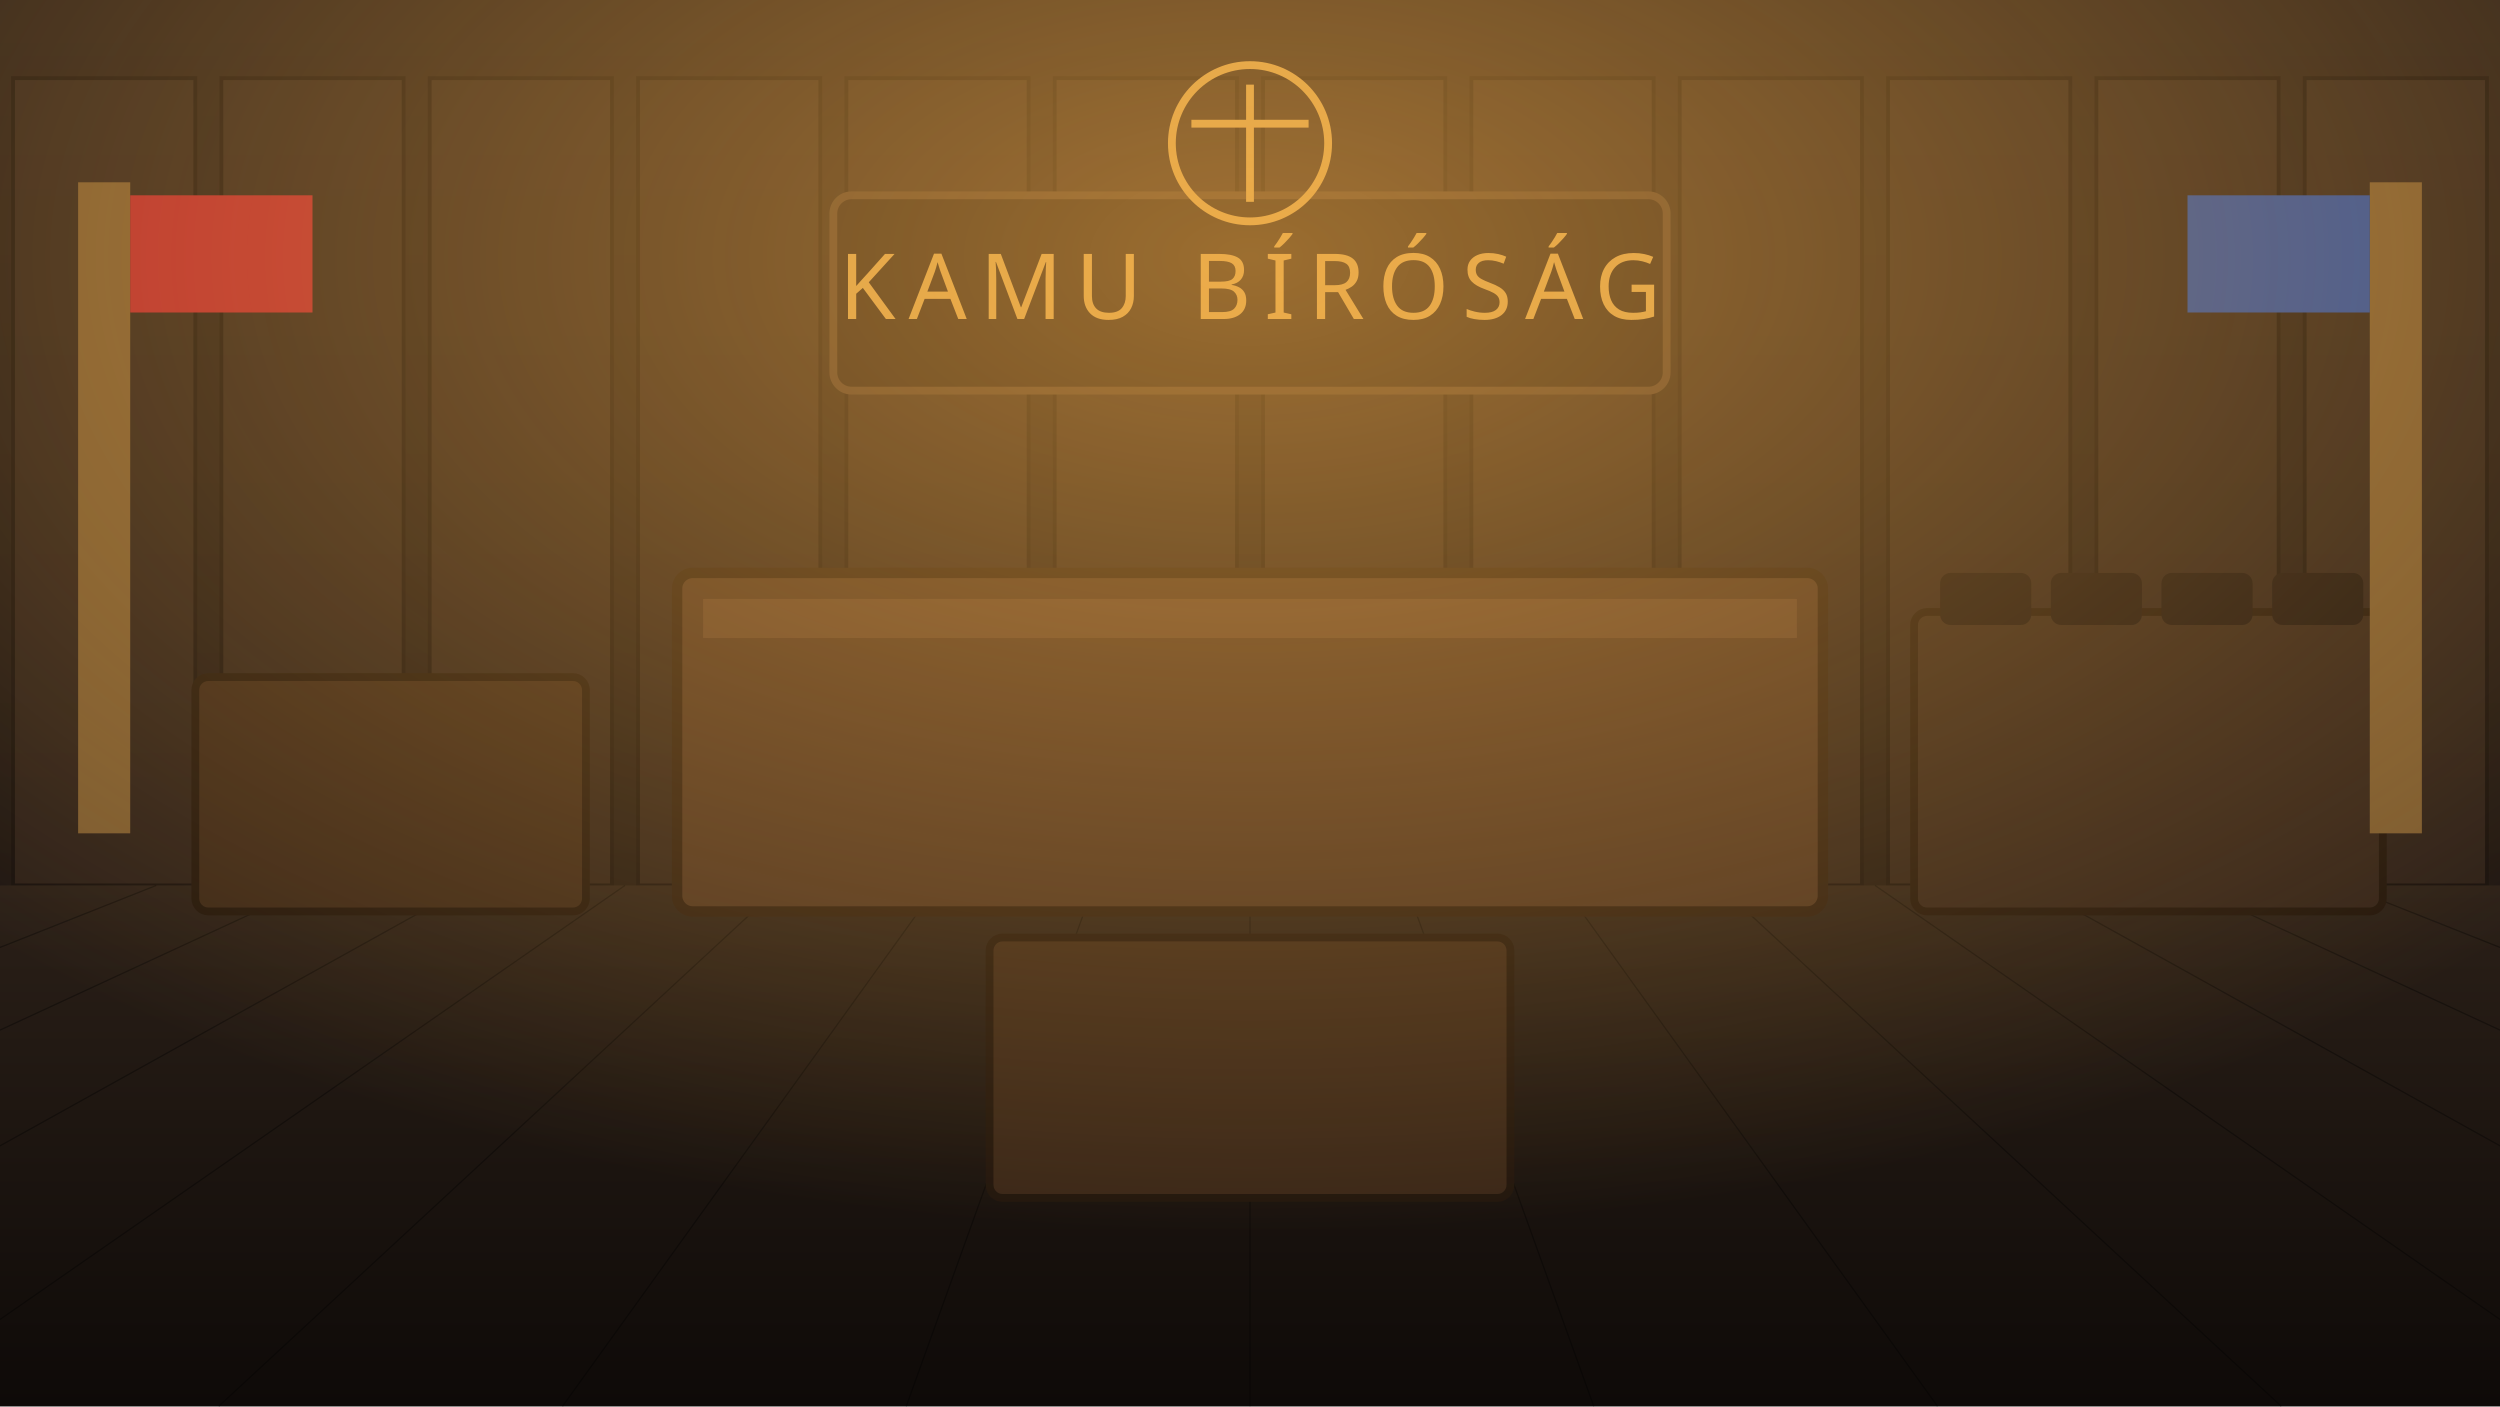
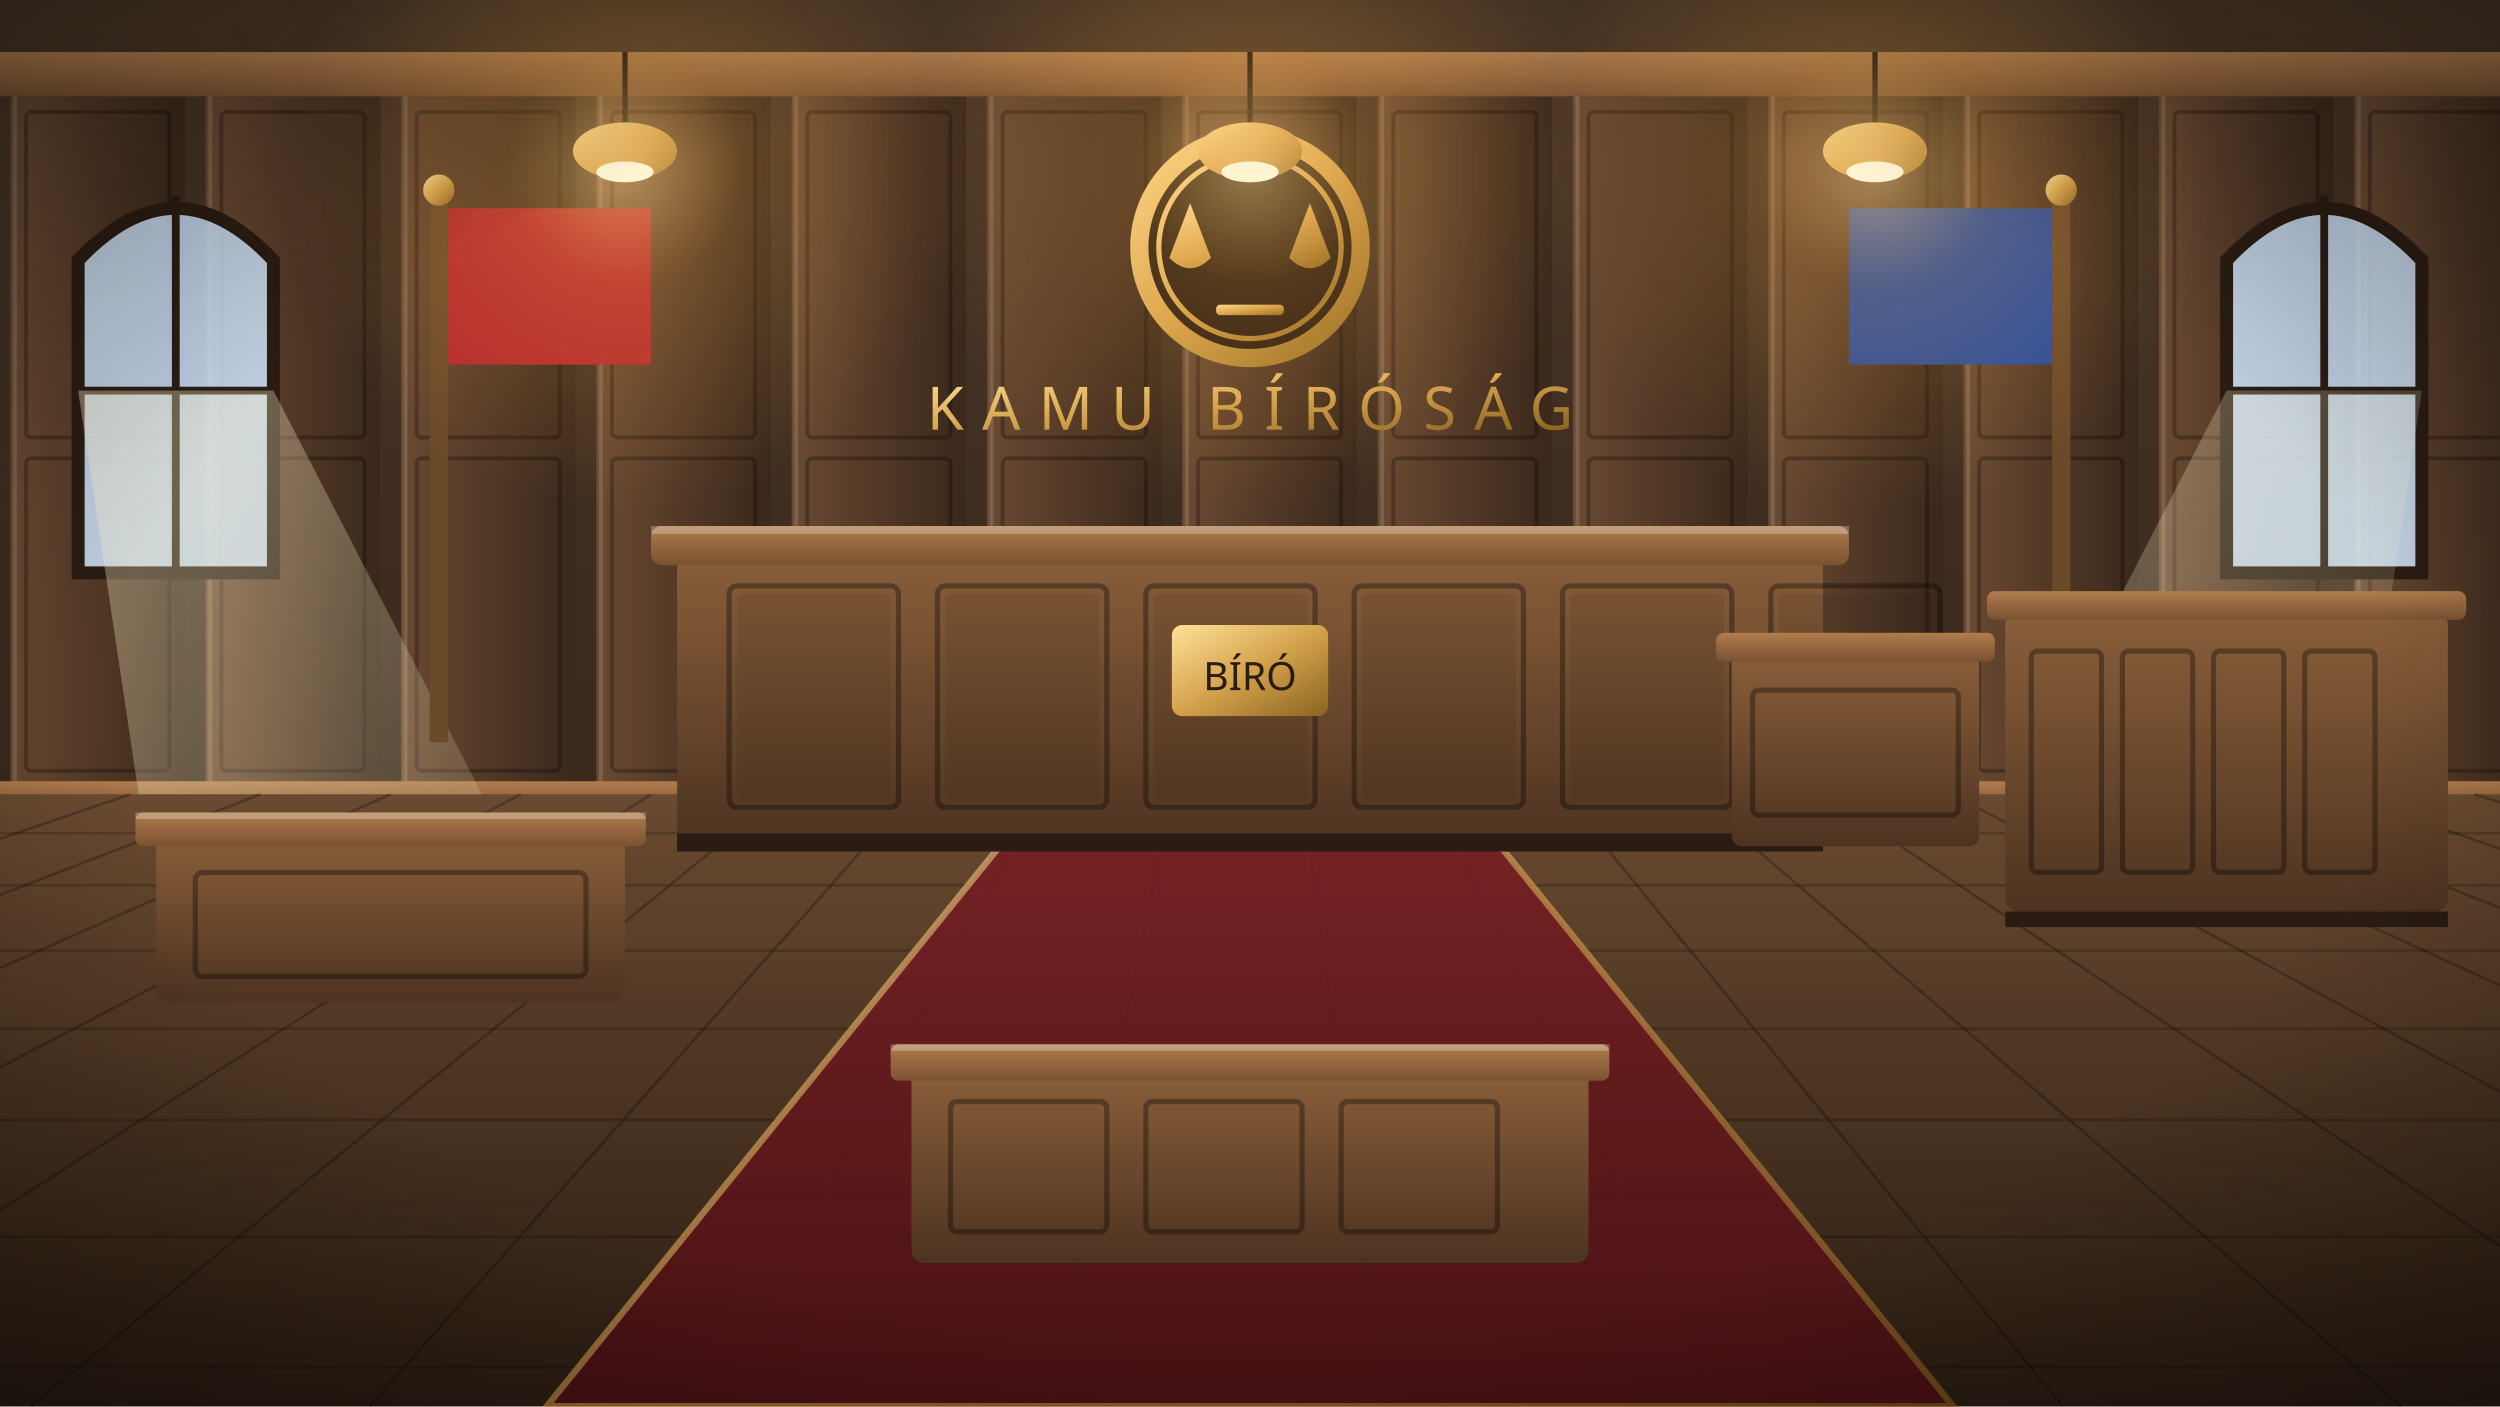
<svg xmlns="http://www.w3.org/2000/svg" viewBox="0 0 1920 1080" width="1920" height="1080">
  <defs>
    <linearGradient id="wall" x1="0" y1="0" x2="0" y2="1">
-       <stop offset="0" stop-color="#2a1f19" />
-       <stop offset="1" stop-color="#17110e" />
-     </linearGradient>
-     <radialGradient id="lamp" cx=".5" cy=".18" r=".7">
-       <stop offset="0" stop-color="#ffb347" stop-opacity=".55" />
+       <stop offset="0" stop-color="#4a3626" />
+       <stop offset="1" stop-color="#2c1f16" />
+     </linearGradient>
+     <linearGradient id="panel" x1="0" y1="0" x2="1" y2="0">
+       <stop offset="0" stop-color="#6a4a32" />
+       <stop offset=".5" stop-color="#523826" />
+       <stop offset="1" stop-color="#3a281b" />
+     </linearGradient>
+     <linearGradient id="wood" x1="0" y1="0" x2="0" y2="1">
+       <stop offset="0" stop-color="#8a5f3a" />
+       <stop offset="1" stop-color="#4d3320" />
+     </linearGradient>
+     <linearGradient id="woodl" x1="0" y1="0" x2="0" y2="1">
+       <stop offset="0" stop-color="#b07c4c" />
+       <stop offset="1" stop-color="#7a5232" />
+     </linearGradient>
+     <linearGradient id="floor" x1="0" y1="0" x2="0" y2="1">
+       <stop offset="0" stop-color="#6a4a30" />
+       <stop offset="1" stop-color="#2a1c12" />
+     </linearGradient>
+     <radialGradient id="lamp">
+       <stop offset="0" stop-color="#ffd58a" stop-opacity=".95" />
+       <stop offset=".35" stop-color="#ffb347" stop-opacity=".35" />
      <stop offset="1" stop-color="#ffb347" stop-opacity="0" />
    </radialGradient>
-     <linearGradient id="floor" x1="0" y1="0" x2="0" y2="1">
-       <stop offset="0" stop-color="#2b2018" />
-       <stop offset="1" stop-color="#0e0a08" />
+     <linearGradient id="beam" x1="0" y1="0" x2="1" y2="1">
+       <stop offset="0" stop-color="#fff2c8" stop-opacity=".38" />
+       <stop offset="1" stop-color="#fff2c8" stop-opacity="0" />
+     </linearGradient>
+     <radialGradient id="vig" cx=".5" cy=".5" r=".75">
+       <stop offset=".6" stop-color="#000" stop-opacity="0" />
+       <stop offset="1" stop-color="#000" stop-opacity=".45" />
+     </radialGradient>
+     <linearGradient id="gold" x1="0" y1="0" x2="1" y2="1">
+       <stop offset="0" stop-color="#ffe29a" />
+       <stop offset=".5" stop-color="#d4a24c" />
+       <stop offset="1" stop-color="#8a6420" />
+     </linearGradient>
+     <linearGradient id="carpet" x1="0" y1="0" x2="0" y2="1">
+       <stop offset="0" stop-color="#7a1f24" />
+       <stop offset="1" stop-color="#4a1014" />
    </linearGradient>
  </defs>
  <rect width="1920" height="1080" fill="url(#wall)" />
-   <g opacity=".5" stroke="#000" stroke-width="3">
-     <rect x="10" y="60" width="140" height="620" fill="#3a2a20" stroke="#120c09" />
-     <rect x="170" y="60" width="140" height="620" fill="#3a2a20" stroke="#120c09" />
-     <rect x="330" y="60" width="140" height="620" fill="#3a2a20" stroke="#120c09" />
-     <rect x="490" y="60" width="140" height="620" fill="#3a2a20" stroke="#120c09" />
-     <rect x="650" y="60" width="140" height="620" fill="#3a2a20" stroke="#120c09" />
-     <rect x="810" y="60" width="140" height="620" fill="#3a2a20" stroke="#120c09" />
-     <rect x="970" y="60" width="140" height="620" fill="#3a2a20" stroke="#120c09" />
-     <rect x="1130" y="60" width="140" height="620" fill="#3a2a20" stroke="#120c09" />
-     <rect x="1290" y="60" width="140" height="620" fill="#3a2a20" stroke="#120c09" />
-     <rect x="1450" y="60" width="140" height="620" fill="#3a2a20" stroke="#120c09" />
-     <rect x="1610" y="60" width="140" height="620" fill="#3a2a20" stroke="#120c09" />
-     <rect x="1770" y="60" width="140" height="620" fill="#3a2a20" stroke="#120c09" />
+   <rect x="8" y="70" width="134" height="540" rx="6" fill="url(#panel)" />
+   <rect x="20" y="86" width="110" height="250" rx="4" fill="none" stroke="#000000" stroke-opacity="0.27" stroke-width="3" />
+   <rect x="20" y="352" width="110" height="240" rx="4" fill="none" stroke="#000000" stroke-opacity="0.27" stroke-width="3" />
+   <rect x="10" y="72" width="3" height="536" fill="#ffffff" fill-opacity="0.13" />
+   <rect x="158" y="70" width="134" height="540" rx="6" fill="url(#panel)" />
+   <rect x="170" y="86" width="110" height="250" rx="4" fill="none" stroke="#000000" stroke-opacity="0.27" stroke-width="3" />
+   <rect x="170" y="352" width="110" height="240" rx="4" fill="none" stroke="#000000" stroke-opacity="0.27" stroke-width="3" />
+   <rect x="160" y="72" width="3" height="536" fill="#ffffff" fill-opacity="0.13" />
+   <rect x="308" y="70" width="134" height="540" rx="6" fill="url(#panel)" />
+   <rect x="320" y="86" width="110" height="250" rx="4" fill="none" stroke="#000000" stroke-opacity="0.27" stroke-width="3" />
+   <rect x="320" y="352" width="110" height="240" rx="4" fill="none" stroke="#000000" stroke-opacity="0.27" stroke-width="3" />
+   <rect x="310" y="72" width="3" height="536" fill="#ffffff" fill-opacity="0.13" />
+   <rect x="458" y="70" width="134" height="540" rx="6" fill="url(#panel)" />
+   <rect x="470" y="86" width="110" height="250" rx="4" fill="none" stroke="#000000" stroke-opacity="0.27" stroke-width="3" />
+   <rect x="470" y="352" width="110" height="240" rx="4" fill="none" stroke="#000000" stroke-opacity="0.27" stroke-width="3" />
+   <rect x="460" y="72" width="3" height="536" fill="#ffffff" fill-opacity="0.13" />
+   <rect x="608" y="70" width="134" height="540" rx="6" fill="url(#panel)" />
+   <rect x="620" y="86" width="110" height="250" rx="4" fill="none" stroke="#000000" stroke-opacity="0.27" stroke-width="3" />
+   <rect x="620" y="352" width="110" height="240" rx="4" fill="none" stroke="#000000" stroke-opacity="0.27" stroke-width="3" />
+   <rect x="610" y="72" width="3" height="536" fill="#ffffff" fill-opacity="0.13" />
+   <rect x="758" y="70" width="134" height="540" rx="6" fill="url(#panel)" />
+   <rect x="770" y="86" width="110" height="250" rx="4" fill="none" stroke="#000000" stroke-opacity="0.27" stroke-width="3" />
+   <rect x="770" y="352" width="110" height="240" rx="4" fill="none" stroke="#000000" stroke-opacity="0.27" stroke-width="3" />
+   <rect x="760" y="72" width="3" height="536" fill="#ffffff" fill-opacity="0.13" />
+   <rect x="908" y="70" width="134" height="540" rx="6" fill="url(#panel)" />
+   <rect x="920" y="86" width="110" height="250" rx="4" fill="none" stroke="#000000" stroke-opacity="0.27" stroke-width="3" />
+   <rect x="920" y="352" width="110" height="240" rx="4" fill="none" stroke="#000000" stroke-opacity="0.27" stroke-width="3" />
+   <rect x="910" y="72" width="3" height="536" fill="#ffffff" fill-opacity="0.13" />
+   <rect x="1058" y="70" width="134" height="540" rx="6" fill="url(#panel)" />
+   <rect x="1070" y="86" width="110" height="250" rx="4" fill="none" stroke="#000000" stroke-opacity="0.27" stroke-width="3" />
+   <rect x="1070" y="352" width="110" height="240" rx="4" fill="none" stroke="#000000" stroke-opacity="0.27" stroke-width="3" />
+   <rect x="1060" y="72" width="3" height="536" fill="#ffffff" fill-opacity="0.13" />
+   <rect x="1208" y="70" width="134" height="540" rx="6" fill="url(#panel)" />
+   <rect x="1220" y="86" width="110" height="250" rx="4" fill="none" stroke="#000000" stroke-opacity="0.27" stroke-width="3" />
+   <rect x="1220" y="352" width="110" height="240" rx="4" fill="none" stroke="#000000" stroke-opacity="0.27" stroke-width="3" />
+   <rect x="1210" y="72" width="3" height="536" fill="#ffffff" fill-opacity="0.13" />
+   <rect x="1358" y="70" width="134" height="540" rx="6" fill="url(#panel)" />
+   <rect x="1370" y="86" width="110" height="250" rx="4" fill="none" stroke="#000000" stroke-opacity="0.27" stroke-width="3" />
+   <rect x="1370" y="352" width="110" height="240" rx="4" fill="none" stroke="#000000" stroke-opacity="0.27" stroke-width="3" />
+   <rect x="1360" y="72" width="3" height="536" fill="#ffffff" fill-opacity="0.13" />
+   <rect x="1508" y="70" width="134" height="540" rx="6" fill="url(#panel)" />
+   <rect x="1520" y="86" width="110" height="250" rx="4" fill="none" stroke="#000000" stroke-opacity="0.27" stroke-width="3" />
+   <rect x="1520" y="352" width="110" height="240" rx="4" fill="none" stroke="#000000" stroke-opacity="0.27" stroke-width="3" />
+   <rect x="1510" y="72" width="3" height="536" fill="#ffffff" fill-opacity="0.13" />
+   <rect x="1658" y="70" width="134" height="540" rx="6" fill="url(#panel)" />
+   <rect x="1670" y="86" width="110" height="250" rx="4" fill="none" stroke="#000000" stroke-opacity="0.27" stroke-width="3" />
+   <rect x="1670" y="352" width="110" height="240" rx="4" fill="none" stroke="#000000" stroke-opacity="0.27" stroke-width="3" />
+   <rect x="1660" y="72" width="3" height="536" fill="#ffffff" fill-opacity="0.13" />
+   <rect x="1808" y="70" width="134" height="540" rx="6" fill="url(#panel)" />
+   <rect x="1820" y="86" width="110" height="250" rx="4" fill="none" stroke="#000000" stroke-opacity="0.27" stroke-width="3" />
+   <rect x="1820" y="352" width="110" height="240" rx="4" fill="none" stroke="#000000" stroke-opacity="0.27" stroke-width="3" />
+   <rect x="1810" y="72" width="3" height="536" fill="#ffffff" fill-opacity="0.13" />
+   <rect x="0" y="40" width="1920" height="34" fill="url(#woodl)" />
+   <rect x="0" y="600" width="1920" height="26" fill="url(#woodl)" />
+   <path d="M60 440 L60 200 Q135 120 210 200 L210 440Z" fill="#cfe6ff" opacity=".85" />
+   <path d="M60 440 L60 200 Q135 120 210 200 L210 440Z" fill="none" stroke="#2a1c12" stroke-width="10" />
+   <line x1="135" y1="150" x2="135" y2="440" stroke="#2a1c12" stroke-width="6" />
+   <line x1="60" y1="300" x2="210" y2="300" stroke="#2a1c12" stroke-width="6" />
+   <path d="M1710 440 L1710 200 Q1785 120 1860 200 L1860 440Z" fill="#cfe6ff" opacity=".85" />
+   <path d="M1710 440 L1710 200 Q1785 120 1860 200 L1860 440Z" fill="none" stroke="#2a1c12" stroke-width="10" />
+   <line x1="1785" y1="150" x2="1785" y2="440" stroke="#2a1c12" stroke-width="6" />
+   <line x1="1710" y1="300" x2="1860" y2="300" stroke="#2a1c12" stroke-width="6" />
+   <polygon points="60,300 210,300 520,900 150,900" fill="url(#beam)" />
+   <polygon points="1860,300 1710,300 1400,900 1770,900" fill="url(#beam)" />
+   <g transform="translate(960 190)">
+     <circle r="92" fill="url(#gold)" />
+     <circle r="78" fill="#2a1c12" />
+     <circle r="70" fill="none" stroke="url(#gold)" stroke-width="4" />
+     <line x1="0" y1="-52" x2="0" y2="46" stroke="url(#gold)" stroke-width="7" />
+     <line x1="-46" y1="-34" x2="46" y2="-34" stroke="url(#gold)" stroke-width="7" />
+     <path d="M-46 -34 L-62 8 Q-46 24 -30 8Z M46 -34 L30 8 Q46 24 62 8Z" fill="url(#gold)" />
+     <rect x="-26" y="44" width="52" height="8" rx="3" fill="url(#gold)" />
  </g>
-   <rect y="680" width="1920" height="400" fill="url(#floor)" />
-   <g stroke="#000" stroke-opacity=".35">
-     <line x1="0" y1="680" x2="-1152.0" y2="1080" />
-     <line x1="120" y1="680" x2="-888" y2="1080" />
-     <line x1="240" y1="680" x2="-624" y2="1080" />
-     <line x1="360" y1="680" x2="-360.0" y2="1080" />
-     <line x1="480" y1="680" x2="-96.0" y2="1080" />
-     <line x1="600" y1="680" x2="168" y2="1080" />
-     <line x1="720" y1="680" x2="432.0" y2="1080" />
-     <line x1="840" y1="680" x2="696.0" y2="1080" />
-     <line x1="960" y1="680" x2="960.0" y2="1080" />
-     <line x1="1080" y1="680" x2="1224.0" y2="1080" />
-     <line x1="1200" y1="680" x2="1488.0" y2="1080" />
-     <line x1="1320" y1="680" x2="1752.0" y2="1080" />
-     <line x1="1440" y1="680" x2="2016.0" y2="1080" />
-     <line x1="1560" y1="680" x2="2280.0" y2="1080" />
-     <line x1="1680" y1="680" x2="2544.0" y2="1080" />
-     <line x1="1800" y1="680" x2="2808.0" y2="1080" />
-   </g>
-   <rect x="640" y="150" width="640" height="150" rx="14" fill="#241a14" stroke="#4a3626" stroke-width="6" />
-   <text x="960" y="245" font-family="Impact,sans-serif" font-size="70" fill="#d4a24c" text-anchor="middle" letter-spacing="10">KAMU BÍRÓSÁG</text>
-   <g>
-     <circle cx="960" cy="110" r="60" fill="none" stroke="#d4a24c" stroke-width="6" />
-     <line x1="960" y1="65" x2="960" y2="155" stroke="#d4a24c" stroke-width="6" />
-     <line x1="915" y1="95" x2="1005" y2="95" stroke="#d4a24c" stroke-width="6" />
-   </g>
-   <rect x="520" y="440" width="880" height="260" rx="12" fill="#4a3220" stroke="#2b1c10" stroke-width="8" />
-   <rect x="540" y="460" width="840" height="30" fill="#5d4029" />
-   <rect x="150" y="520" width="300" height="180" rx="10" fill="#3a2718" stroke="#22160d" stroke-width="6" />
-   <rect x="1470" y="470" width="360" height="230" rx="10" fill="#33241a" stroke="#22160d" stroke-width="6" />
-   <g fill="#1e1511">
-     <rect x="1490" y="440" width="70" height="40" rx="8" />
-     <rect x="1575" y="440" width="70" height="40" rx="8" />
-     <rect x="1660" y="440" width="70" height="40" rx="8" />
-     <rect x="1745" y="440" width="70" height="40" rx="8" />
-   </g>
-   <rect x="760" y="720" width="400" height="200" rx="10" fill="#3a2718" stroke="#22160d" stroke-width="6" />
-   <g>
-     <rect x="60" y="140" width="40" height="500" fill="#7a5a30" />
-     <path d="M100 150 h140 v90 h-140z" fill="#b3282d" />
-     <rect x="1820" y="140" width="40" height="500" fill="#7a5a30" />
-     <path d="M1820 150 h-140 v90 h140z" fill="#2a4c9a" />
-   </g>
-   <rect width="1920" height="1080" fill="url(#lamp)" />
+   <text x="960" y="330" font-family="Impact,Arial Black,sans-serif" font-size="46" fill="url(#gold)" text-anchor="middle" letter-spacing="14">KAMU BÍRÓSÁG</text>
+   <rect x="330" y="150" width="14" height="420" fill="#6b4a2a" />
+   <path d="M344 160 H500 V280 H344Z" fill="#b3282d" />
+   <rect x="1576" y="150" width="14" height="420" fill="#6b4a2a" />
+   <path d="M1576 160 H1420 V280 H1576Z" fill="#2a4c9a" />
+   <circle cx="337" cy="146" r="12" fill="url(#gold)" />
+   <circle cx="1583" cy="146" r="12" fill="url(#gold)" />
+   <rect y="610" width="1920" height="470" fill="url(#floor)" />
+   <line x1="-1000" y1="610" x2="-4136.0" y2="1080" stroke="#000000" stroke-opacity="0.25" stroke-width="2" />
+   <line x1="-900" y1="610" x2="-3876.0" y2="1080" stroke="#000000" stroke-opacity="0.25" stroke-width="2" />
+   <line x1="-800" y1="610" x2="-3616.0" y2="1080" stroke="#000000" stroke-opacity="0.25" stroke-width="2" />
+   <line x1="-700" y1="610" x2="-3356.0" y2="1080" stroke="#000000" stroke-opacity="0.25" stroke-width="2" />
+   <line x1="-600" y1="610" x2="-3096.0" y2="1080" stroke="#000000" stroke-opacity="0.25" stroke-width="2" />
+   <line x1="-500" y1="610" x2="-2836.0" y2="1080" stroke="#000000" stroke-opacity="0.25" stroke-width="2" />
+   <line x1="-400" y1="610" x2="-2576.0" y2="1080" stroke="#000000" stroke-opacity="0.25" stroke-width="2" />
+   <line x1="-300" y1="610" x2="-2316.0" y2="1080" stroke="#000000" stroke-opacity="0.25" stroke-width="2" />
+   <line x1="-200" y1="610" x2="-2056.0" y2="1080" stroke="#000000" stroke-opacity="0.25" stroke-width="2" />
+   <line x1="-100" y1="610" x2="-1796.0" y2="1080" stroke="#000000" stroke-opacity="0.25" stroke-width="2" />
+   <line x1="0" y1="610" x2="-1536.0" y2="1080" stroke="#000000" stroke-opacity="0.25" stroke-width="2" />
+   <line x1="100" y1="610" x2="-1276.0" y2="1080" stroke="#000000" stroke-opacity="0.25" stroke-width="2" />
+   <line x1="200" y1="610" x2="-1016.0" y2="1080" stroke="#000000" stroke-opacity="0.25" stroke-width="2" />
+   <line x1="300" y1="610" x2="-756.0" y2="1080" stroke="#000000" stroke-opacity="0.25" stroke-width="2" />
+   <line x1="400" y1="610" x2="-496.0" y2="1080" stroke="#000000" stroke-opacity="0.25" stroke-width="2" />
+   <line x1="500" y1="610" x2="-236.0" y2="1080" stroke="#000000" stroke-opacity="0.25" stroke-width="2" />
+   <line x1="600" y1="610" x2="24.0" y2="1080" stroke="#000000" stroke-opacity="0.25" stroke-width="2" />
+   <line x1="700" y1="610" x2="284.0" y2="1080" stroke="#000000" stroke-opacity="0.25" stroke-width="2" />
+   <line x1="800" y1="610" x2="544.0" y2="1080" stroke="#000000" stroke-opacity="0.25" stroke-width="2" />
+   <line x1="900" y1="610" x2="804.0" y2="1080" stroke="#000000" stroke-opacity="0.25" stroke-width="2" />
+   <line x1="1000" y1="610" x2="1064.0" y2="1080" stroke="#000000" stroke-opacity="0.25" stroke-width="2" />
+   <line x1="1100" y1="610" x2="1324.0" y2="1080" stroke="#000000" stroke-opacity="0.25" stroke-width="2" />
+   <line x1="1200" y1="610" x2="1584.0" y2="1080" stroke="#000000" stroke-opacity="0.25" stroke-width="2" />
+   <line x1="1300" y1="610" x2="1844.0" y2="1080" stroke="#000000" stroke-opacity="0.25" stroke-width="2" />
+   <line x1="1400" y1="610" x2="2104.0" y2="1080" stroke="#000000" stroke-opacity="0.25" stroke-width="2" />
+   <line x1="1500" y1="610" x2="2364.0" y2="1080" stroke="#000000" stroke-opacity="0.25" stroke-width="2" />
+   <line x1="1600" y1="610" x2="2624.0" y2="1080" stroke="#000000" stroke-opacity="0.25" stroke-width="2" />
+   <line x1="1700" y1="610" x2="2884.0" y2="1080" stroke="#000000" stroke-opacity="0.25" stroke-width="2" />
+   <line x1="1800" y1="610" x2="3144.0" y2="1080" stroke="#000000" stroke-opacity="0.25" stroke-width="2" />
+   <line x1="1900" y1="610" x2="3404.0" y2="1080" stroke="#000000" stroke-opacity="0.25" stroke-width="2" />
+   <line x1="2000" y1="610" x2="3664.0" y2="1080" stroke="#000000" stroke-opacity="0.25" stroke-width="2" />
+   <line x1="2100" y1="610" x2="3924.0" y2="1080" stroke="#000000" stroke-opacity="0.25" stroke-width="2" />
+   <line x1="2200" y1="610" x2="4184.0" y2="1080" stroke="#000000" stroke-opacity="0.25" stroke-width="2" />
+   <line x1="2300" y1="610" x2="4444.0" y2="1080" stroke="#000000" stroke-opacity="0.25" stroke-width="2" />
+   <line x1="2400" y1="610" x2="4704.0" y2="1080" stroke="#000000" stroke-opacity="0.25" stroke-width="2" />
+   <line x1="2500" y1="610" x2="4964.0" y2="1080" stroke="#000000" stroke-opacity="0.25" stroke-width="2" />
+   <line x1="2600" y1="610" x2="5224.0" y2="1080" stroke="#000000" stroke-opacity="0.25" stroke-width="2" />
+   <line x1="2700" y1="610" x2="5484.0" y2="1080" stroke="#000000" stroke-opacity="0.25" stroke-width="2" />
+   <line x1="2800" y1="610" x2="5744.0" y2="1080" stroke="#000000" stroke-opacity="0.25" stroke-width="2" />
+   <line x1="2900" y1="610" x2="6004.0" y2="1080" stroke="#000000" stroke-opacity="0.25" stroke-width="2" />
+   <line x1="3000" y1="610" x2="6264.0" y2="1080" stroke="#000000" stroke-opacity="0.25" stroke-width="2" />
+   <line x1="3100" y1="610" x2="6524.0" y2="1080" stroke="#000000" stroke-opacity="0.25" stroke-width="2" />
+   <line x1="0" y1="640" x2="1920" y2="640" stroke="#000000" stroke-opacity="0.19" stroke-width="2" />
+   <line x1="0" y1="680" x2="1920" y2="680" stroke="#000000" stroke-opacity="0.19" stroke-width="2" />
+   <line x1="0" y1="730" x2="1920" y2="730" stroke="#000000" stroke-opacity="0.19" stroke-width="2" />
+   <line x1="0" y1="790" x2="1920" y2="790" stroke="#000000" stroke-opacity="0.19" stroke-width="2" />
+   <line x1="0" y1="860" x2="1920" y2="860" stroke="#000000" stroke-opacity="0.19" stroke-width="2" />
+   <line x1="0" y1="950" x2="1920" y2="950" stroke="#000000" stroke-opacity="0.19" stroke-width="2" />
+   <line x1="0" y1="1050" x2="1920" y2="1050" stroke="#000000" stroke-opacity="0.19" stroke-width="2" />
+   <polygon points="800,610 1120,610 1500,1080 420,1080" fill="url(#carpet)" opacity=".9" />
+   <polygon points="800,610 1120,610 1500,1080 420,1080" fill="none" stroke="url(#gold)" stroke-width="5" opacity=".6" />
+   <rect x="520" y="420" width="880" height="230" rx="10" fill="url(#wood)" />
+   <rect x="500" y="404" width="920" height="30" rx="8" fill="url(#woodl)" />
+   <rect x="500" y="404" width="920" height="6" fill="#ffffff" fill-opacity="0.27" />
+   <rect x="560" y="450" width="130" height="170" rx="6" fill="none" stroke="#000000" stroke-opacity="0.33" stroke-width="4" />
+   <rect x="566" y="456" width="118" height="158" rx="4" fill="#000000" fill-opacity="0.07" />
+   <rect x="720" y="450" width="130" height="170" rx="6" fill="none" stroke="#000000" stroke-opacity="0.33" stroke-width="4" />
+   <rect x="726" y="456" width="118" height="158" rx="4" fill="#000000" fill-opacity="0.07" />
+   <rect x="880" y="450" width="130" height="170" rx="6" fill="none" stroke="#000000" stroke-opacity="0.33" stroke-width="4" />
+   <rect x="886" y="456" width="118" height="158" rx="4" fill="#000000" fill-opacity="0.07" />
+   <rect x="1040" y="450" width="130" height="170" rx="6" fill="none" stroke="#000000" stroke-opacity="0.33" stroke-width="4" />
+   <rect x="1046" y="456" width="118" height="158" rx="4" fill="#000000" fill-opacity="0.07" />
+   <rect x="1200" y="450" width="130" height="170" rx="6" fill="none" stroke="#000000" stroke-opacity="0.33" stroke-width="4" />
+   <rect x="1206" y="456" width="118" height="158" rx="4" fill="#000000" fill-opacity="0.07" />
+   <rect x="1360" y="450" width="130" height="170" rx="6" fill="none" stroke="#000000" stroke-opacity="0.33" stroke-width="4" />
+   <rect x="1366" y="456" width="118" height="158" rx="4" fill="#000000" fill-opacity="0.07" />
+   <rect x="520" y="640" width="880" height="14" fill="#2a1c12" />
+   <rect x="900" y="480" width="120" height="70" rx="8" fill="url(#gold)" />
+   <text x="960" y="530" font-family="Impact,sans-serif" font-size="30" fill="#2a1c12" text-anchor="middle">BÍRÓ</text>
+   <rect x="1330" y="500" width="190" height="150" rx="8" fill="url(#wood)" />
+   <rect x="1318" y="486" width="214" height="22" rx="6" fill="url(#woodl)" />
+   <rect x="1346" y="530" width="158" height="96" rx="5" fill="none" stroke="#000000" stroke-opacity="0.33" stroke-width="4" />
+   <rect x="1540" y="470" width="340" height="230" rx="10" fill="url(#wood)" />
+   <rect x="1526" y="454" width="368" height="22" rx="6" fill="url(#woodl)" />
+   <rect x="1560" y="500" width="54" height="170" rx="5" fill="none" stroke="#000000" stroke-opacity="0.33" stroke-width="4" />
+   <rect x="1630" y="500" width="54" height="170" rx="5" fill="none" stroke="#000000" stroke-opacity="0.33" stroke-width="4" />
+   <rect x="1700" y="500" width="54" height="170" rx="5" fill="none" stroke="#000000" stroke-opacity="0.33" stroke-width="4" />
+   <rect x="1770" y="500" width="54" height="170" rx="5" fill="none" stroke="#000000" stroke-opacity="0.33" stroke-width="4" />
+   <rect x="1540" y="700" width="340" height="12" fill="#2a1c12" />
+   <rect x="120" y="640" width="360" height="130" rx="10" fill="url(#wood)" />
+   <rect x="104" y="624" width="392" height="26" rx="6" fill="url(#woodl)" />
+   <rect x="104" y="624" width="392" height="5" fill="#ffffff" fill-opacity="0.27" />
+   <rect x="150" y="670" width="300" height="80" rx="6" fill="none" stroke="#000000" stroke-opacity="0.33" stroke-width="4" />
+   <rect x="700" y="820" width="520" height="150" rx="10" fill="url(#wood)" />
+   <rect x="684" y="802" width="552" height="28" rx="6" fill="url(#woodl)" />
+   <rect x="684" y="802" width="552" height="5" fill="#ffffff" fill-opacity="0.27" />
+   <rect x="730" y="846" width="120" height="100" rx="5" fill="none" stroke="#000000" stroke-opacity="0.33" stroke-width="4" />
+   <rect x="880" y="846" width="120" height="100" rx="5" fill="none" stroke="#000000" stroke-opacity="0.33" stroke-width="4" />
+   <rect x="1030" y="846" width="120" height="100" rx="5" fill="none" stroke="#000000" stroke-opacity="0.33" stroke-width="4" />
+   <rect x="0" y="1010" width="1920" height="12" fill="url(#woodl)" opacity=".0" />
+   <rect x="478" y="40" width="4" height="64" fill="#1a120c" />
+   <ellipse cx="480" cy="116" rx="40" ry="22" fill="url(#gold)" />
+   <circle cx="480" cy="130" r="260" fill="url(#lamp)" opacity=".55" />
+   <ellipse cx="480" cy="132" rx="22" ry="8" fill="#fff4d0" />
+   <rect x="958" y="40" width="4" height="64" fill="#1a120c" />
+   <ellipse cx="960" cy="116" rx="40" ry="22" fill="url(#gold)" />
+   <circle cx="960" cy="130" r="260" fill="url(#lamp)" opacity=".55" />
+   <ellipse cx="960" cy="132" rx="22" ry="8" fill="#fff4d0" />
+   <rect x="1438" y="40" width="4" height="64" fill="#1a120c" />
+   <ellipse cx="1440" cy="116" rx="40" ry="22" fill="url(#gold)" />
+   <circle cx="1440" cy="130" r="260" fill="url(#lamp)" opacity=".55" />
+   <ellipse cx="1440" cy="132" rx="22" ry="8" fill="#fff4d0" />
+   <rect width="1920" height="1080" fill="url(#vig)" />
</svg>
